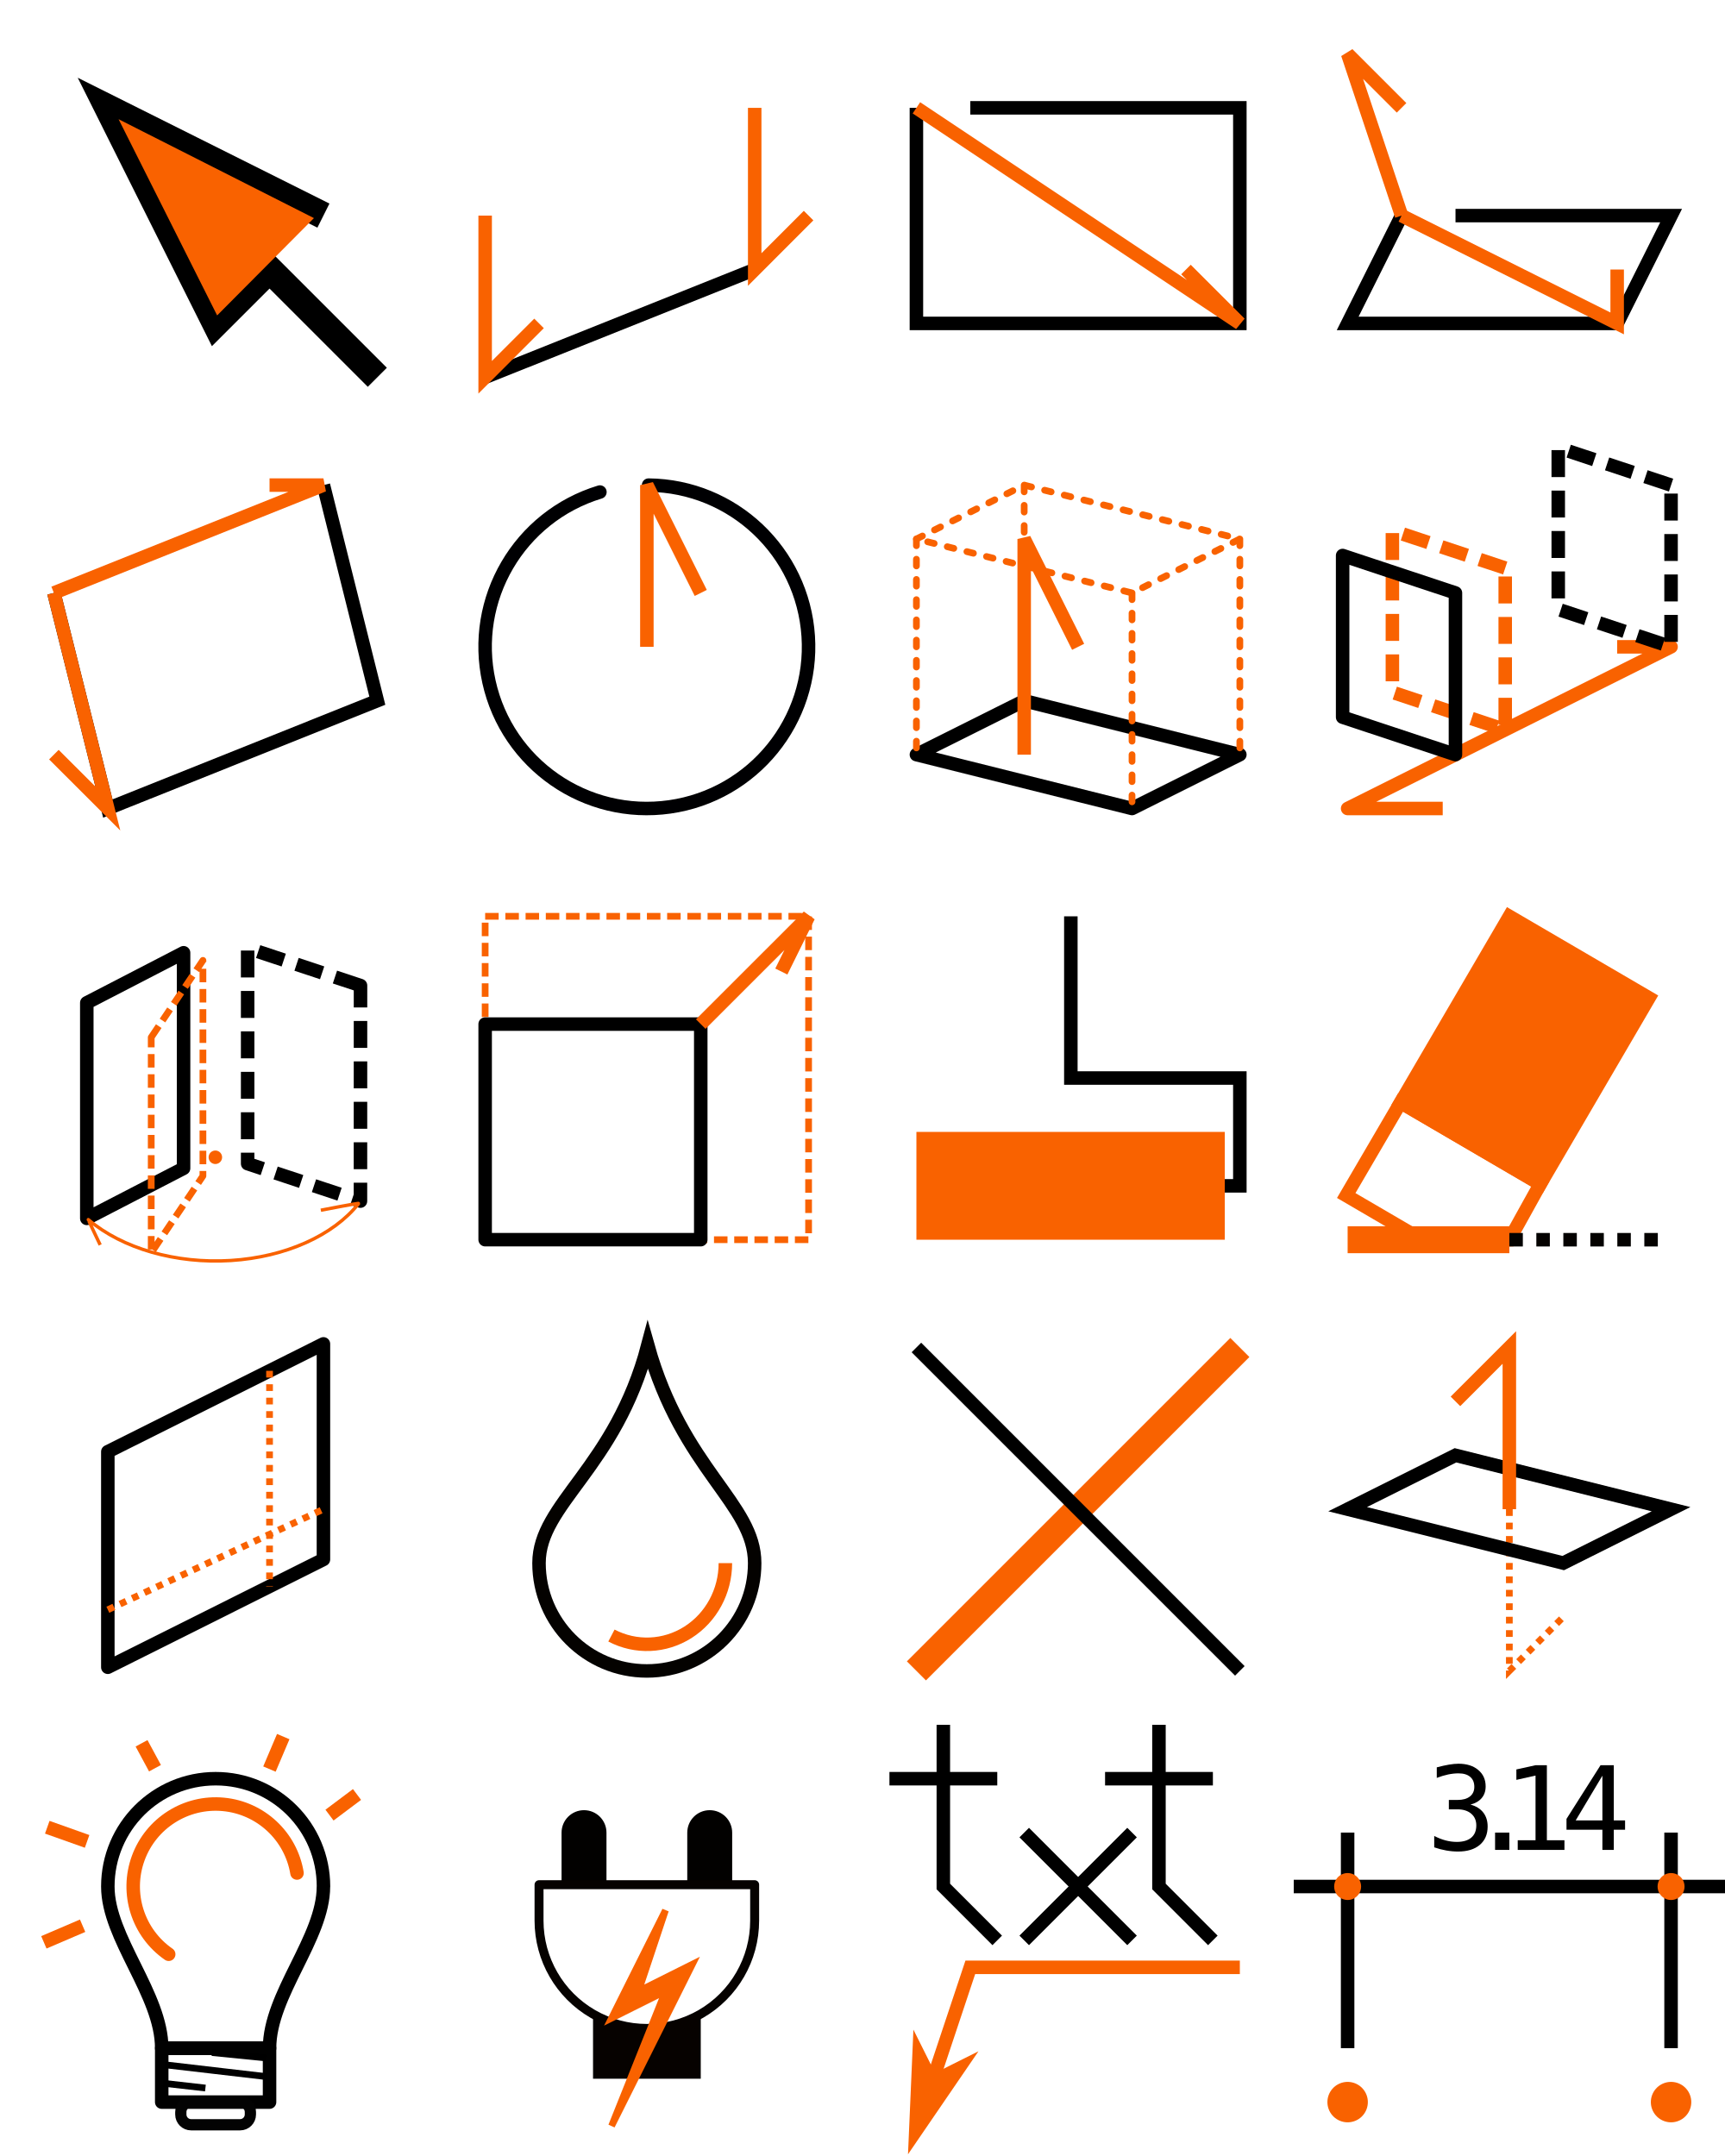
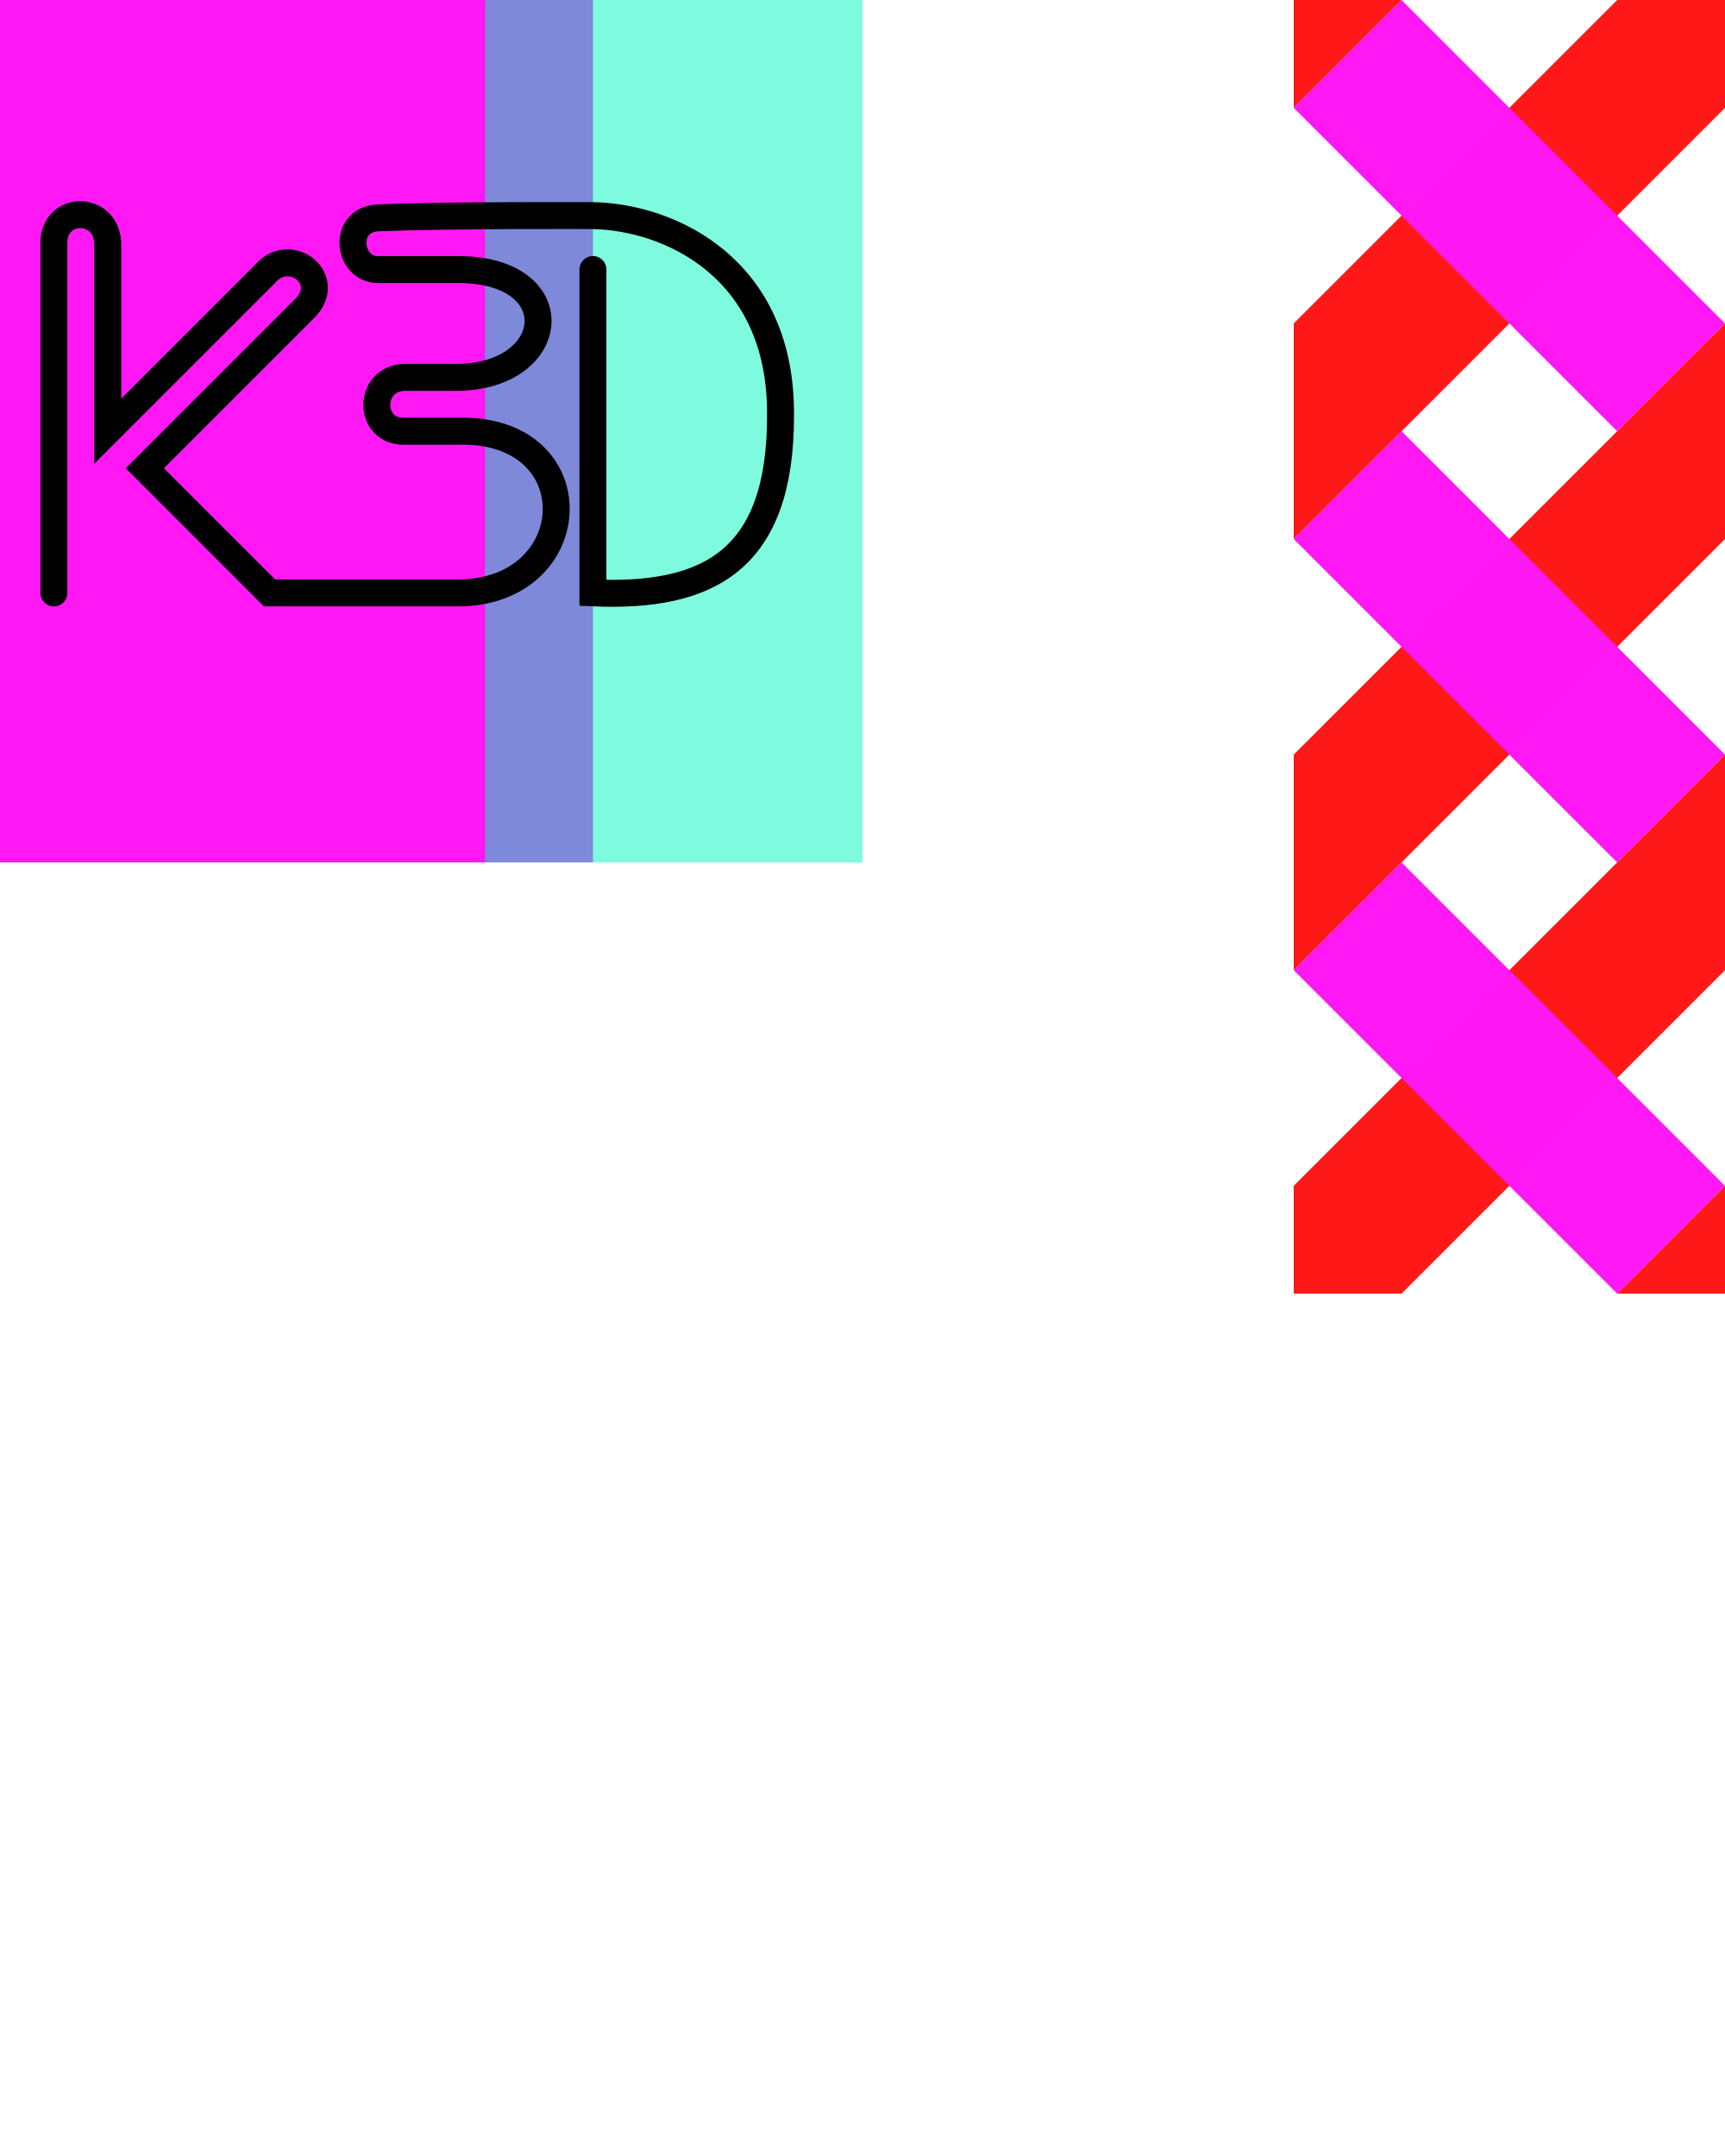
<svg xmlns="http://www.w3.org/2000/svg" xmlns:xlink="http://www.w3.org/1999/xlink" width="128" height="160" viewBox="0 0 33.867 42.333" version="1.1" id="svg5">
  <defs id="defs2">
    <rect x="140" y="128" width="116" height="64" id="rect14858" />
    <marker style="overflow:visible" id="Arrow1Mstart" refX="0.0" refY="0.0" orient="auto">
      <path transform="scale(0.4) translate(10,0)" style="fill-rule:evenodd;fill:context-stroke;stroke:context-stroke;stroke-width:1.0pt" d="M 0.0,0.0 L 5.0,-5.0 L -12.5,0.0 L 5.0,5.0 L 0.0,0.0 z " id="path5144" />
    </marker>
    <marker style="overflow:visible" id="TriangleOutM" refX="0" refY="0" orient="auto">
      <path transform="scale(0.4)" style="fill:context-stroke;fill-rule:evenodd;stroke:context-stroke;stroke-width:1pt" d="M 5.77,0 -2.88,5 V -5 Z" id="path5283" />
    </marker>
    <marker style="overflow:visible" id="TriangleOutL" refX="0" refY="0" orient="auto">
      <path transform="scale(0.8)" style="fill:context-stroke;fill-rule:evenodd;stroke:context-stroke;stroke-width:1pt" d="M 5.77,0 -2.88,5 V -5 Z" id="path5280" />
    </marker>
    <marker style="overflow:visible" id="TriangleInL" refX="0" refY="0" orient="auto">
      <path transform="scale(-0.8)" style="fill:context-stroke;fill-rule:evenodd;stroke:context-stroke;stroke-width:1pt" d="M 5.77,0 -2.88,5 V -5 Z" id="path6773" />
    </marker>
    <marker style="overflow:visible" id="DotM" refX="0" refY="0" orient="auto">
      <path transform="matrix(0.4,0,0,0.4,2.96,0.4)" style="fill:context-stroke;fill-rule:evenodd;stroke:context-stroke;stroke-width:1pt" d="m -2.5,-1 c 0,2.76 -2.24,5 -5,5 -2.76,0 -5,-2.24 -5,-5 0,-2.76 2.24,-5 5,-5 2.76,0 5,2.24 5,5 z" id="path6704" />
    </marker>
    <marker style="overflow:visible" id="TriangleInM" refX="0" refY="0" orient="auto">
      <path transform="scale(-0.4)" style="fill:context-stroke;fill-rule:evenodd;stroke:context-stroke;stroke-width:1pt" d="M 5.77,0 -2.88,5 V -5 Z" id="path6776" />
    </marker>
    <marker style="overflow:visible" id="TriangleInS" refX="0" refY="0" orient="auto">
      <path transform="scale(-0.2)" style="fill:context-stroke;fill-rule:evenodd;stroke:context-stroke;stroke-width:1pt" d="M 5.77,0 -2.88,5 V -5 Z" id="path6779" />
    </marker>
    <marker style="overflow:visible" id="DotL" refX="0" refY="0" orient="auto">
      <path transform="matrix(0.8,0,0,0.8,5.92,0.8)" style="fill:context-stroke;fill-rule:evenodd;stroke:context-stroke;stroke-width:1pt" d="m -2.5,-1 c 0,2.76 -2.24,5 -5,5 -2.76,0 -5,-2.24 -5,-5 0,-2.76 2.24,-5 5,-5 2.76,0 5,2.24 5,5 z" id="path6701" />
    </marker>
  </defs>
-   <g id="layer1" style="display:inline">
+   <g id="layer1" style="display:none">
    <path style="color:#000000;fill:#060200;fill-opacity:1;-inkscape-stroke:none" d="m 11.643,39.553 v 1.263 h 2.115 v -1.281 l -1.059,0.31 z" id="path2951" />
    <path style="fill:none;stroke:#000000;stroke-width:0.529;stroke-linecap:butt;stroke-linejoin:miter;stroke-miterlimit:4;stroke-dasharray:none;stroke-opacity:1" d="M 6.35,4.233 2.117,2.117 4.233,6.35 5.292,5.292 7.408,7.408" id="path1039" />
    <path style="fill:none;stroke:#000000;stroke-width:0.265px;stroke-linecap:butt;stroke-linejoin:miter;stroke-opacity:1" d="M 9.525,7.408 14.817,5.292" id="path1041" />
    <path style="fill:none;stroke:#000000;stroke-width:0.265px;stroke-linecap:butt;stroke-linejoin:miter;stroke-opacity:1" d="m 17.992,2.117 v 4.233 h 6.35 V 2.117 H 19.05" id="path1043" />
    <path style="fill:none;stroke:#000000;stroke-width:0.265px;stroke-linecap:butt;stroke-linejoin:miter;stroke-opacity:1" d="m 27.517,4.233 -1.058,2.117 h 5.292 l 1.058,-2.117 h -4.233" id="path1045" />
    <path style="fill:none;stroke:#000000;stroke-width:0.265px;stroke-linecap:butt;stroke-linejoin:miter;stroke-opacity:1" d="M 1.058,11.642 2.117,15.875 7.408,13.758 6.35,9.525" id="path1047" />
    <path style="fill:none;stroke:#000002;stroke-width:0.265;stroke-linecap:round;stroke-linejoin:round;stroke-miterlimit:10;stroke-dasharray:none;stroke-opacity:1" id="path1220" d="m 12.734,9.525 a 3.175,3.175 0 0 1 3.134,2.967 3.175,3.175 0 0 1 -2.719,3.351 3.175,3.175 0 0 1 -3.549,-2.456 3.175,3.175 0 0 1 2.178,-3.726" />
    <path style="fill:none;stroke:#000000;stroke-width:0.265;stroke-linecap:round;stroke-linejoin:round;stroke-miterlimit:4;stroke-dasharray:none;stroke-dashoffset:0;stroke-opacity:1" d="m 17.992,14.817 2.117,-1.058 4.233,1.058 L 22.225,15.875 Z" id="path1544" />
    <path style="fill:none;stroke:#f96200;stroke-width:0.132;stroke-linecap:round;stroke-linejoin:round;stroke-miterlimit:4;stroke-dasharray:0.132, 0.265;stroke-dashoffset:0;stroke-opacity:1" d="M 17.992,10.583 20.108,9.525 24.342,10.583 22.225,11.642 Z" id="path1626" />
    <path style="fill:none;stroke:#f96200;stroke-width:0.265px;stroke-linecap:butt;stroke-linejoin:miter;stroke-opacity:1" d="M 20.108,14.817 V 10.583 L 21.167,12.7" id="path2417" />
    <path style="fill:none;stroke:#f96200;stroke-width:0.132;stroke-linecap:round;stroke-linejoin:round;stroke-miterlimit:4;stroke-dasharray:0.132, 0.265;stroke-dashoffset:0;stroke-opacity:1" d="m 24.342,10.583 v 4.233" id="path2550" />
    <path style="fill:none;stroke:#f96200;stroke-width:0.132;stroke-linecap:round;stroke-linejoin:round;stroke-miterlimit:4;stroke-dasharray:0.132, 0.265;stroke-dashoffset:0;stroke-opacity:1" d="m 17.992,10.583 v 4.233" id="path2552" />
    <path style="fill:none;stroke:#f96200;stroke-width:0.132;stroke-linecap:round;stroke-linejoin:round;stroke-miterlimit:4;stroke-dasharray:0.132, 0.265;stroke-dashoffset:0;stroke-opacity:1" d="m 20.108,9.525 v 4.233" id="path2554" />
    <path style="fill:none;stroke:#f96200;stroke-width:0.132;stroke-linecap:round;stroke-linejoin:round;stroke-miterlimit:4;stroke-dasharray:0.132, 0.265;stroke-dashoffset:0;stroke-opacity:1" d="M 22.225,11.642 V 15.875" id="path2556" />
    <path style="fill:none;stroke:#f96200;stroke-width:0.265px;stroke-linecap:butt;stroke-linejoin:miter;stroke-opacity:1" d="M 12.7,12.7 V 9.525 l 1.058,2.117" id="path2988" />
    <path style="fill:none;stroke:#f96200;stroke-width:0.265px;stroke-linecap:butt;stroke-linejoin:miter;stroke-opacity:1" d="M 9.525,4.233 V 7.408 L 10.583,6.35" id="path3522" />
    <path style="fill:none;stroke:#f96200;stroke-width:0.265px;stroke-linecap:butt;stroke-linejoin:miter;stroke-opacity:1" d="M 14.817,2.117 V 5.292 L 15.875,4.233" id="path3524" />
    <path style="fill:none;stroke:#f96200;stroke-width:0.265px;stroke-linecap:butt;stroke-linejoin:miter;stroke-opacity:1" d="m 17.992,2.117 6.35,4.233 -1.058,-1.058" id="path3639" />
    <path style="fill:none;stroke:#f96200;stroke-width:0.265px;stroke-linecap:butt;stroke-linejoin:miter;stroke-opacity:1" d="M 1.058,11.642 2.117,15.875 1.058,14.817" id="path3776" />
    <path style="fill:none;stroke:#f96200;stroke-width:0.265px;stroke-linecap:butt;stroke-linejoin:miter;stroke-opacity:1" d="M 1.058,11.642 6.35,9.525 H 5.292" id="path3778" />
    <path style="fill:none;stroke:#f96200;stroke-width:0.265px;stroke-linecap:butt;stroke-linejoin:miter;stroke-opacity:1" d="m 27.517,4.233 4.233,2.117 V 5.292" id="path4729" />
    <path style="fill:none;stroke:#f96200;stroke-width:0.265px;stroke-linecap:butt;stroke-linejoin:miter;stroke-opacity:1" d="M 27.517,2.117 26.458,1.058 27.517,4.233" id="path4731" />
    <path style="fill:none;stroke:#f96200;stroke-width:0.265;stroke-linecap:butt;stroke-linejoin:round;stroke-miterlimit:4;stroke-dasharray:none;stroke-opacity:1" d="M 28.325,15.875 H 26.458 L 32.808,12.7 h -1.058" id="path5868" />
    <path id="rect7204" style="fill:none;stroke:#000000;stroke-width:0.265;stroke-linejoin:round;stroke-miterlimit:4;stroke-dasharray:none;stroke-opacity:1" d="m 1.704,19.69 1.9,-0.983 v 4.233 l -1.9,0.983 z" />
    <path id="path7814" style="fill:none;stroke:#000000;stroke-width:0.265;stroke-linejoin:round;stroke-miterlimit:4;stroke-dasharray:0.529, 0.265;stroke-dashoffset:0;stroke-opacity:1" d="M 7.078,19.351 4.862,18.616 v 4.233 l 2.215,0.735 z" />
    <path id="path6456" style="fill:none;stroke:#f96200;stroke-width:0.066;stroke-linejoin:round" d="m 6.299,23.763 c 0,0 0.756,-0.148 0.744,-0.133 -0.499,0.631 -1.442,1.053 -2.51,1.12 -1.078,0.068 -2.133,-0.235 -2.799,-0.803 -0.01,-0.009 0.233,0.497 0.233,0.497" />
    <path style="fill:none;stroke:#f96200;stroke-width:0.265px;stroke-linecap:round;stroke-linejoin:miter;stroke-opacity:1" d="m 4.228,22.723 v 0" id="path9387" />
    <rect style="fill:none;stroke:#f96200;stroke-width:0.132;stroke-linecap:butt;stroke-linejoin:round;stroke-miterlimit:4;stroke-dasharray:0.265, 0.132;stroke-dashoffset:0;stroke-opacity:1" id="rect9831" width="6.35" height="6.35" x="9.525" y="17.992" />
    <rect style="fill:none;stroke:#000000;stroke-width:0.265;stroke-linecap:round;stroke-linejoin:round;stroke-miterlimit:4;stroke-dasharray:none;stroke-dashoffset:0;stroke-opacity:1" id="rect9833" width="4.233" height="4.233" x="9.525" y="20.108" />
    <path style="fill:none;stroke:#f96200;stroke-width:0.265px;stroke-linecap:butt;stroke-linejoin:miter;stroke-opacity:1" d="M 13.758,20.108 15.875,17.992 15.34,19.076" id="path9868" />
    <path style="fill:none;stroke:#000000;stroke-width:0.265px;stroke-linecap:butt;stroke-linejoin:miter;stroke-opacity:1" d="m 21.024,17.992 v 3.175 h 3.318 v 2.117 h -1.058" id="path10124" />
    <rect style="fill:#f96200;fill-opacity:1;stroke:none;stroke-width:0.265;stroke-linecap:butt;stroke-linejoin:round;stroke-miterlimit:4;stroke-dasharray:none;stroke-dashoffset:0;stroke-opacity:1" id="rect10148" width="6.054" height="2.117" x="17.992" y="22.225" />
    <path style="fill:none;stroke:#f96200;stroke-width:0.529;stroke-linecap:butt;stroke-linejoin:miter;stroke-miterlimit:4;stroke-dasharray:none;stroke-opacity:1" d="m 26.458,24.342 h 3.175" id="path11121" />
    <g id="g12300" transform="rotate(30.29523,28.575,21.90111)">
      <path id="rect11258" style="fill:#f96200;stroke:#f96200;stroke-width:0.265;stroke-linejoin:miter;stroke-miterlimit:4;stroke-dasharray:none;stroke-opacity:1" d="m 27.517,17.992 h 3.175 l 2e-6,4.233 h -3.175 z" />
      <path id="rect11624" style="fill:none;stroke:#f96200;stroke-width:0.265;stroke-linejoin:miter;stroke-miterlimit:4;stroke-dasharray:none;stroke-opacity:1" d="m 27.517,22.225 h 3.175 l 0.028,1.249 -1.473,0.867 h -1.73 z" />
      <path id="path15150" style="fill:none;stroke:#040200;stroke-width:0.265" transform="rotate(-30.29523)" d="m -0.134,42.116 c -3.3e-7,1.169 -0.948,2.117 -2.117,2.117 -1.169,0 -2.117,-0.948 -2.117,-2.117 -2e-7,-1.169 1.5,-1.863 2.136,-4.275 0.686,2.447 2.098,3.106 2.098,4.275 z" />
      <path style="fill:none;fill-opacity:1;stroke:#f96200;stroke-width:0.265;stroke-linecap:butt;stroke-linejoin:miter;stroke-miterlimit:4;stroke-dasharray:none;stroke-dashoffset:0;stroke-opacity:1" id="path15882" transform="rotate(-30.29523)" d="m -0.709,42.116 a 1.541,1.594 0 0 1 -0.734,1.358 1.541,1.594 0 0 1 -1.503,0.064" />
    </g>
    <path style="fill:none;stroke:#040200;stroke-width:0.265;stroke-linecap:butt;stroke-linejoin:miter;stroke-miterlimit:4;stroke-dasharray:0.265, 0.265;stroke-dashoffset:0;stroke-opacity:1" d="m 29.633,24.342 h 3.175" id="path13042" />
    <path id="path13258" style="fill:none;stroke:#f96200;stroke-width:0.132;stroke-linejoin:round;stroke-miterlimit:4;stroke-dasharray:0.265, 0.132;stroke-dashoffset:0" d="M 2.969,20.368 3.984,18.857 v 4.233 l -1.015,1.511 z" />
    <path style="fill:#f96200;fill-opacity:1;stroke:#f96200;stroke-width:0.265px;stroke-linecap:butt;stroke-linejoin:miter;stroke-opacity:1" d="M 2.627,2.64 4.299,5.969 5.941,4.318 Z" id="path16892" />
    <path id="rect18127" style="fill:none;stroke:#000000;stroke-width:0.265;stroke-linejoin:round" d="m 2.117,28.504 4.233,-2.117 v 4.233 l -4.233,2.117 z" />
    <path style="fill:none;stroke:#f96200;stroke-width:0.132;stroke-linecap:butt;stroke-linejoin:miter;stroke-miterlimit:4;stroke-dasharray:0.132, 0.132;stroke-dashoffset:0;stroke-opacity:1" d="m 5.292,26.916 v 4.233" id="path18649" />
    <path style="fill:none;stroke:#f96200;stroke-width:0.132;stroke-linecap:butt;stroke-linejoin:miter;stroke-miterlimit:4;stroke-dasharray:0.132, 0.132;stroke-dashoffset:0;stroke-opacity:1" d="M 2.117,31.607 6.35,29.633" id="path18651" />
    <path style="fill:none;stroke:#f96200;stroke-width:0.529;stroke-linecap:butt;stroke-linejoin:miter;stroke-miterlimit:4;stroke-dasharray:none;stroke-opacity:1" d="m 17.992,32.808 6.35,-6.35" id="path18871" />
    <path style="fill:none;stroke:#000000;stroke-width:0.265px;stroke-linecap:butt;stroke-linejoin:miter;stroke-opacity:1" d="m 17.992,26.458 6.35,6.35" id="path18873" />
    <path style="fill:none;stroke:#f96200;stroke-width:0.132;stroke-linecap:butt;stroke-linejoin:miter;stroke-miterlimit:4;stroke-dasharray:0.132, 0.132;stroke-dashoffset:0;stroke-opacity:1" d="m 29.633,29.633 v 3.175 l 1.058,-1.058" id="path19503" />
    <path style="fill:none;stroke:#000000;stroke-width:0.265px;stroke-linecap:butt;stroke-linejoin:miter;stroke-opacity:1" d="m 26.458,29.633 2.117,-1.058 4.233,1.058 -2.117,1.058 z" id="path19039" />
    <path style="fill:none;stroke:#f96200;stroke-width:0.265px;stroke-linecap:butt;stroke-linejoin:miter;stroke-opacity:1" d="m 29.633,29.633 v -3.175 l -1.058,1.058" id="path19501" />
    <g id="g5656">
      <path id="path1199" style="fill:none;stroke:#000000;stroke-width:0.265;stroke-linecap:round;stroke-linejoin:round;stroke-opacity:1" d="m 6.35,37.042 c 1e-7,1.014 -1.058,2.117 -1.058,3.175 H 3.175 c 0,-1.058 -1.058,-2.161 -1.058,-3.175 1e-7,-1.169 0.948,-2.117 2.117,-2.117 1.169,0 2.117,0.948 2.117,2.117 z" />
      <rect style="fill:none;fill-opacity:1;stroke:#010101;stroke-width:0.265;stroke-linecap:round;stroke-linejoin:round;stroke-miterlimit:4;stroke-dasharray:none;stroke-opacity:1" id="rect3743" width="2.117" height="1.058" x="3.175" y="40.217" />
      <rect style="fill:none;stroke:#030303;stroke-width:0.221;stroke-linecap:round;stroke-linejoin:round;stroke-miterlimit:4;stroke-dasharray:none;stroke-opacity:1" id="rect3745" width="1.366" height="0.453" x="3.55" y="41.267" ry="0.202" />
      <path style="fill:none;fill-opacity:1;stroke:#f96200;stroke-width:0.265;stroke-linecap:round;stroke-linejoin:round;stroke-miterlimit:4;stroke-dasharray:none;stroke-opacity:1" id="path4163" d="m 3.312,38.372 a 1.619,1.619 0 0 1 -0.599,-1.885 1.619,1.619 0 0 1 1.671,-1.058 1.619,1.619 0 0 1 1.447,1.348" />
      <path style="fill:none;stroke:#000000;stroke-width:0.132;stroke-linecap:butt;stroke-linejoin:miter;stroke-miterlimit:4;stroke-dasharray:none;stroke-opacity:1" d="m 3.235,40.542 2.015,0.235" id="path4878" />
      <path style="fill:none;stroke:#000000;stroke-width:0.132;stroke-linecap:butt;stroke-linejoin:miter;stroke-miterlimit:4;stroke-dasharray:none;stroke-opacity:1" d="m 3.196,40.904 0.837,0.095" id="path4880" />
      <path style="fill:none;stroke:#000000;stroke-width:0.132;stroke-linecap:butt;stroke-linejoin:miter;stroke-miterlimit:4;stroke-dasharray:none;stroke-opacity:1" d="m 4.161,40.302 1.061,0.106" id="path4882" />
      <path style="fill:none;stroke:#f96200;stroke-width:0.265px;stroke-linecap:butt;stroke-linejoin:miter;stroke-opacity:1" d="M 0.928,35.878 1.71,36.156" id="path5366" />
      <path style="fill:none;stroke:#f96200;stroke-width:0.265px;stroke-linecap:butt;stroke-linejoin:miter;stroke-opacity:1" d="m 2.779,34.23 0.264,0.489" id="path5368" />
      <path style="fill:none;stroke:#f96200;stroke-width:0.265px;stroke-linecap:butt;stroke-linejoin:miter;stroke-opacity:1" d="M 5.561,34.098 5.29,34.736" id="path5370" />
      <path style="fill:none;stroke:#f96200;stroke-width:0.265px;stroke-linecap:butt;stroke-linejoin:miter;stroke-opacity:1" d="m 7.009,35.235 -0.54,0.405" id="path5372" />
      <path style="fill:none;stroke:#f96200;stroke-width:0.265px;stroke-linecap:butt;stroke-linejoin:miter;stroke-opacity:1" d="M 0.861,38.138 1.622,37.812" id="path5374" />
    </g>
    <path id="path926" style="fill:none;stroke:#000000;stroke-width:0.265;stroke-linejoin:round;stroke-miterlimit:4;stroke-dasharray:0.529, 0.265;stroke-dashoffset:0;stroke-opacity:1" d="m 32.808,9.525 -2.215,-0.735 V 11.965 L 32.808,12.7 Z" />
    <path id="path1491" style="fill:none;stroke:#f96200;stroke-width:0.265;stroke-linejoin:round;stroke-miterlimit:4;stroke-dasharray:0.529, 0.265;stroke-dashoffset:0;stroke-opacity:1" d="m 29.552,11.153 -2.215,-0.735 v 3.175 l 2.215,0.735 z" />
    <path id="path1671" style="fill:none;stroke:#000000;stroke-width:0.265;stroke-linejoin:round;stroke-miterlimit:4;stroke-dasharray:none;stroke-dashoffset:0;stroke-opacity:1" d="m 28.575,11.642 -2.215,-0.735 v 3.175 l 2.215,0.735 z" />
    <path style="color:#000000;fill:#020100;fill-opacity:1;stroke:#020100;stroke-width:0.176;stroke-linecap:butt;stroke-miterlimit:4;stroke-dasharray:none;stroke-opacity:1" d="m 11.819,37.041 v -1.057 c 4.9e-5,-0.195 -0.158,-0.353 -0.353,-0.353 -0.195,-4.8e-5 -0.353,0.158 -0.353,0.353 v 1.057" id="path2947" />
    <path style="color:#000000;fill:#020100;fill-opacity:1;stroke:#020100;stroke-width:0.176;stroke-linecap:butt;stroke-miterlimit:4;stroke-dasharray:none;stroke-opacity:1" d="m 14.287,37.041 v -1.057 c 4.9e-5,-0.195 -0.158,-0.353 -0.353,-0.353 -0.195,-4.8e-5 -0.353,0.158 -0.353,0.353 v 1.057" id="path2949" />
    <path id="path1981" style="fill:none;fill-opacity:1;stroke:#060200;stroke-width:0.176;stroke-linecap:round;stroke-linejoin:round;stroke-miterlimit:4;stroke-dasharray:none;stroke-opacity:1" d="m 10.583,37.006 1e-6,0.706 c 0,0.756 0.403,1.455 1.058,1.833 0.655,0.378 1.462,0.378 2.117,0 0.655,-0.378 1.058,-1.077 1.058,-1.833 v -0.706 z" />
    <path style="fill:#f96200;fill-opacity:1;stroke:#f96200;stroke-width:0.132px;stroke-linecap:butt;stroke-linejoin:miter;stroke-opacity:1" d="m 13.065,37.509 -1.058,2.117 1.058,-0.529 -1.058,2.646 1.587,-3.175 -1.058,0.529 z" id="path5119" />
    <path style="fill:none;stroke:#f96200;stroke-width:0.265;stroke-linecap:butt;stroke-linejoin:miter;stroke-miterlimit:4;stroke-dasharray:none;stroke-opacity:1;marker-start:url(#Arrow1Mstart)" d="m 17.992,41.804 1.058,-3.175 h 5.292" id="path10494" />
    <g id="g10594" transform="translate(-1.5875)">
      <path style="fill:none;stroke:#000000;stroke-width:0.265px;stroke-linecap:butt;stroke-linejoin:miter;stroke-opacity:1" d="m 20.108,33.867 v 3.175 l 1.058,1.058" id="path10504" />
      <path style="fill:none;stroke:#000000;stroke-width:0.265px;stroke-linecap:butt;stroke-linejoin:miter;stroke-opacity:1" d="m 19.05,34.925 h 2.117" id="path10506" />
    </g>
    <g id="g10604" transform="translate(-1.058333)">
      <path style="fill:none;stroke:#000000;stroke-width:0.265px;stroke-linecap:butt;stroke-linejoin:miter;stroke-opacity:1" d="m 21.167,38.1 2.117,-2.117" id="path10508" />
      <path style="fill:none;stroke:#000000;stroke-width:0.265px;stroke-linecap:butt;stroke-linejoin:miter;stroke-opacity:1" d="m 21.167,35.983 2.117,2.117" id="path10510" />
    </g>
    <g id="g10600" transform="translate(2.645833)">
      <path style="fill:none;stroke:#000000;stroke-width:0.265px;stroke-linecap:butt;stroke-linejoin:miter;stroke-opacity:1" d="m 20.108,33.867 v 3.175 l 1.058,1.058" id="path10596" />
      <path style="fill:none;stroke:#000000;stroke-width:0.265px;stroke-linecap:butt;stroke-linejoin:miter;stroke-opacity:1" d="m 19.05,34.925 h 2.117" id="path10598" />
    </g>
    <path style="fill:none;stroke:#000000;stroke-width:0.265px;stroke-linecap:butt;stroke-linejoin:miter;stroke-opacity:1" d="m 25.4,37.042 h 8.467" id="path10639" />
    <path style="fill:none;stroke:#000000;stroke-width:0.265px;stroke-linecap:butt;stroke-linejoin:miter;stroke-opacity:1" d="m 26.458,35.983 -1e-6,4.233" id="path10641" />
-     <path style="fill:none;stroke:#f96200;stroke-width:0.794;stroke-linecap:round;stroke-linejoin:miter;stroke-opacity:1;stroke-miterlimit:4;stroke-dasharray:none" d="m 26.458,41.275 1e-6,-1e-6" id="path10643" />
-     <path style="fill:none;stroke:#000000;stroke-width:0.265px;stroke-linecap:butt;stroke-linejoin:miter;stroke-opacity:1" d="m 32.808,35.983 0,4.233" id="path10645" />
-     <path style="fill:none;stroke:#f96200;stroke-width:0.794;stroke-linecap:round;stroke-linejoin:miter;stroke-opacity:1;stroke-miterlimit:4;stroke-dasharray:none" d="m 32.808,41.275 0,-1e-6" id="path10647" />
+     <path style="fill:none;stroke:#f96200;stroke-width:0.794;stroke-linecap:round;stroke-linejoin:miter;stroke-miterlimit:4;stroke-dasharray:none;stroke-opacity:1" d="m 26.458,41.275 1e-6,-1e-6" id="path10643" />
+     <path style="fill:none;stroke:#000000;stroke-width:0.265px;stroke-linecap:butt;stroke-linejoin:miter;stroke-opacity:1" d="m 32.808,35.983 v 4.233" id="path10645" />
+     <path style="fill:none;stroke:#f96200;stroke-width:0.794;stroke-linecap:round;stroke-linejoin:miter;stroke-miterlimit:4;stroke-dasharray:none;stroke-opacity:1" d="m 32.808,41.275 v -1e-6" id="path10647" />
    <g aria-label="3.14" transform="scale(0.2645833)" id="text14856" style="font-size:40px;line-height:1.25;white-space:pre;shape-inside:url(#rect14858)">
      <g id="g21820" transform="matrix(0.2154224,0,0,0.2154224,75.68954,102.0853)">
        <path d="m 155.156,147.785 q 2.871,0.762 4.395,2.715 1.523,1.934 1.523,4.844 0,4.023 -2.715,6.328 -2.695,2.285 -7.48,2.285 -2.012,0 -4.102,-0.371 -2.09,-0.371 -4.102,-1.074 v -3.926 q 1.992,1.035 3.926,1.543 1.934,0.508 3.848,0.508 3.242,0 4.98,-1.465 1.738,-1.465 1.738,-4.219 0,-2.539 -1.738,-4.023 -1.738,-1.504 -4.707,-1.504 h -3.008 v -3.242 h 3.008 q 2.715,0 4.238,-1.191 1.523,-1.191 1.523,-3.32 0,-2.246 -1.426,-3.438 -1.406,-1.211 -4.023,-1.211 -1.738,0 -3.594,0.391 -1.855,0.391 -3.887,1.172 v -3.633 q 2.363,-0.625 4.199,-0.938 1.855,-0.312 3.281,-0.312 4.258,0 6.797,2.148 2.559,2.129 2.559,5.664 0,2.402 -1.348,4.004 -1.328,1.602 -3.887,2.266 z" style="font-family:monospace;-inkscape-font-specification:monospace" id="path21652" />
        <path d="m 163.633,157.434 h 4.922 v 5.957 h -4.922 z" style="font-family:monospace;-inkscape-font-specification:monospace" id="path21654" />
        <path d="m 171.438,160.07 h 6.133 v -22.285 l -6.602,1.484 v -3.594 l 6.562,-1.445 h 3.945 v 25.84 h 6.055 v 3.32 H 171.438 Z" style="font-family:monospace;-inkscape-font-specification:monospace" id="path21656" />
        <path d="m 200.602,137.824 -9.199,15.41 h 9.199 z m -0.645,-3.594 h 4.57 v 19.004 h 3.887 v 3.203 h -3.887 v 6.953 h -3.926 v -6.953 h -12.363 v -3.73 z" style="font-family:monospace;-inkscape-font-specification:monospace" id="path21658" />
      </g>
    </g>
    <path style="fill:none;stroke:#f96200;stroke-width:0.529;stroke-linecap:round;stroke-linejoin:miter;stroke-miterlimit:4;stroke-dasharray:none;stroke-opacity:1" d="m 26.458,37.042 1e-6,-10e-7" id="path21822" />
    <path style="fill:none;stroke:#f96200;stroke-width:0.529;stroke-linecap:round;stroke-linejoin:miter;stroke-miterlimit:4;stroke-dasharray:none;stroke-opacity:1" d="m 32.808,37.042 v -10e-7" id="path21824" />
  </g>
  <g id="layer2" style="display:none">
    <g id="g6858" transform="translate(8.466666,2.116667)">
      <path style="fill:none;stroke:#020100;stroke-width:0.529;stroke-linecap:butt;stroke-linejoin:miter;stroke-miterlimit:4;stroke-dasharray:none;stroke-opacity:1;marker-end:url(#TriangleOutM)" d="m 2.117,2.117 3.519,10e-8" id="path6854" />
      <path style="fill:none;stroke:#020100;stroke-width:0.529;stroke-linecap:butt;stroke-linejoin:miter;stroke-miterlimit:4;stroke-dasharray:none;stroke-opacity:1" d="M 6.35,0 H 7.408 V 4.233 H 6.35" id="path6856" />
    </g>
    <g id="g5748" transform="translate(0,2.116667)">
      <path style="fill:none;stroke:#020100;stroke-width:0.529;stroke-linecap:butt;stroke-linejoin:miter;stroke-miterlimit:4;stroke-dasharray:none;stroke-opacity:1;marker-end:url(#TriangleOutM)" d="m 2.117,2.117 3.519,10e-8" id="path5054" />
      <path style="fill:none;stroke:#020100;stroke-width:0.529;stroke-linecap:butt;stroke-linejoin:miter;stroke-miterlimit:4;stroke-dasharray:none;stroke-opacity:1" d="M 6.35,0 H 7.408 V 4.233 H 6.35" id="path5664" />
    </g>
    <path style="fill:#4d81ca;fill-opacity:0.647;stroke:none;stroke-width:0.265px;stroke-linecap:butt;stroke-linejoin:miter;stroke-opacity:1" d="M 17.992,7.408 V 3.175 c 0.04,-1.021 0.809,-1.603 1.593,-1.599 0.763,0.004 1.568,0.596 1.582,1.599 v 1.058 c -0.945,0.776 -0.372,1.894 0,2.117" id="path4183" />
    <path style="fill:none;stroke:#f96200;stroke-width:0.529;stroke-linecap:butt;stroke-linejoin:miter;stroke-miterlimit:4;stroke-dasharray:none;stroke-opacity:0.712" d="m 2.646,1.058 -2.117,2e-7 v 2.117 l 2.117,-2e-7 v 4.233 l -2.117,2e-7 V 6.35" id="path966" />
    <g id="g2982">
      <path style="fill:none;stroke:#f96200;stroke-width:0.529;stroke-linecap:butt;stroke-linejoin:miter;stroke-miterlimit:4;stroke-dasharray:none;stroke-opacity:0.714" d="M 3.175,3.175 H 5.292" id="path1574" />
      <path style="fill:none;stroke:#f96200;stroke-width:0.529;stroke-linecap:butt;stroke-linejoin:miter;stroke-miterlimit:4;stroke-dasharray:none;stroke-opacity:0.714" d="M 4.233,7.689 V 3.423" id="path1576" />
    </g>
    <path style="fill:none;stroke:#f96200;stroke-width:0.529;stroke-linecap:butt;stroke-linejoin:miter;stroke-miterlimit:4;stroke-dasharray:none;stroke-opacity:0.712" d="M 5.821,2.91 V 7.408 H 7.937" id="path1775" />
    <path style="fill:none;stroke:#f96200;stroke-width:0.529;stroke-linecap:butt;stroke-linejoin:miter;stroke-miterlimit:4;stroke-dasharray:none;stroke-opacity:0.714" d="m 8.856,1.058 v 6.35 h 2.117 v -6.35 z" id="path2453" />
    <path style="fill:none;stroke:#f96200;stroke-width:0.529;stroke-linecap:butt;stroke-linejoin:miter;stroke-miterlimit:4;stroke-dasharray:none;stroke-opacity:0.714" d="m 11.642,3.175 v 4.233 h 1.058 1.058 V 5.292 H 12.7 L 13.758,4.233 12.7,3.175 Z" id="path2455" />
    <path style="fill:none;stroke:#f96200;stroke-width:0.529;stroke-linecap:butt;stroke-linejoin:miter;stroke-miterlimit:4;stroke-dasharray:none;stroke-opacity:0.714" d="m 14.404,3.175 h 2.117 V 6.35 L 15.463,7.408 H 14.404 V 6.35" id="path2457" />
    <path style="fill:none;stroke:#000000;stroke-width:0.529;stroke-linecap:butt;stroke-linejoin:miter;stroke-miterlimit:4;stroke-dasharray:none;stroke-opacity:1" d="M 17.992,7.408 V 3.175 c 0.04,-1.021 0.809,-1.603 1.593,-1.599 0.763,0.004 1.568,0.596 1.582,1.599 v 1.058 c -0.945,0.776 -0.372,1.894 0,2.117" id="path3017" />
    <path style="fill:none;stroke:#f96200;stroke-width:0.265;stroke-linecap:round;stroke-linejoin:miter;stroke-miterlimit:4;stroke-dasharray:none;stroke-opacity:1" d="m 22.225,5.292 h -1e-6" id="path3873" />
    <path style="fill:none;stroke:#f96200;stroke-width:0.265;stroke-linecap:round;stroke-linejoin:miter;stroke-miterlimit:4;stroke-dasharray:none;stroke-opacity:1" d="m 19.579,3.175 h -1e-6" id="path4167" />
    <path style="fill:none;stroke:#f96200;stroke-width:0.529;stroke-linecap:round;stroke-linejoin:miter;stroke-miterlimit:4;stroke-dasharray:none;stroke-opacity:1" d="m 21.167,4.233 h -1e-6" id="path4169" />
    <path style="fill:none;stroke:#f96200;stroke-width:0.529;stroke-linecap:round;stroke-linejoin:miter;stroke-miterlimit:4;stroke-dasharray:none;stroke-opacity:1" d="m 21.167,3.175 h -1e-6" id="path4171" />
    <path style="fill:none;stroke:#f96200;stroke-width:0.529;stroke-linecap:round;stroke-linejoin:miter;stroke-miterlimit:4;stroke-dasharray:none;stroke-opacity:1" d="m 17.992,3.175 h -1e-6" id="path4173" />
    <path style="fill:none;stroke:#f96200;stroke-width:0.529;stroke-linecap:round;stroke-linejoin:miter;stroke-miterlimit:4;stroke-dasharray:none;stroke-opacity:1" d="m 17.992,7.408 h -1e-6" id="path4175" />
    <path style="fill:none;stroke:#f96200;stroke-width:0.529;stroke-linecap:round;stroke-linejoin:miter;stroke-miterlimit:4;stroke-dasharray:none;stroke-opacity:1" d="m 21.167,6.35 h -1e-6" id="path4177" />
    <path style="fill:none;stroke:#f96200;stroke-width:0.529;stroke-linecap:round;stroke-linejoin:miter;stroke-miterlimit:4;stroke-dasharray:none;stroke-opacity:1" d="m 20.694,4.914 h -1e-6" id="path4179" />
    <path style="fill:none;stroke:#f96200;stroke-width:0.529;stroke-linecap:round;stroke-linejoin:miter;stroke-miterlimit:4;stroke-dasharray:none;stroke-opacity:1" d="m 19.576,1.576 h -1e-6" id="path4181" />
  </g>
-   <g id="layer3" style="display:none">
+   <g id="layer3" style="display:inline">
+     <rect style="fill:#ff18f4;fill-opacity:0.996;stroke:none;stroke-width:0.706;stroke-linecap:round;stroke-linejoin:miter;stroke-miterlimit:4;stroke-dasharray:none" id="rect6884" width="11.642" height="16.933" x="1.110223e-16" y="-3.469447e-18" />
+     <rect style="fill:#00f8bf;fill-opacity:0.506;stroke:none;stroke-width:0.529;stroke-linecap:round;stroke-linejoin:miter;stroke-miterlimit:4;stroke-dasharray:none" id="rect7010" width="7.408" height="16.933" x="9.525" y="0" />
    <g id="g9554" transform="translate(0,-16.93333)">
      <path style="fill:#ff1818;fill-opacity:0.996;stroke:none;stroke-width:0.265px;stroke-linecap:butt;stroke-linejoin:miter;stroke-opacity:1" d="m 25.4,6.35 -1e-6,2.117 h 2.117 l 6.35,-6.35 L 33.867,-2e-7 31.75,0 Z" id="path8466" />
      <path style="fill:#ff1818;fill-opacity:0.996;stroke:none;stroke-width:0.265px;stroke-linecap:butt;stroke-linejoin:miter;stroke-opacity:1" d="m 31.75,8.467 2.117,-2.117 -1e-6,2.117 z" id="path8946" />
      <path style="fill:#ff1818;fill-opacity:0.996;stroke:none;stroke-width:0.265px;stroke-linecap:butt;stroke-linejoin:miter;stroke-opacity:1" d="M 25.4,2.117 27.517,0 H 25.4 Z" id="path8948" />
      <path style="fill:#ff18f4;fill-opacity:0.996;stroke:none;stroke-width:0.265px;stroke-linecap:butt;stroke-linejoin:miter;stroke-opacity:1" d="M 25.4,2.117 31.75,8.467 33.867,6.35 27.517,3.375002e-8 Z" id="path10132" />
    </g>
    <use x="0" y="0" xlink:href="#g9554" id="use9556" transform="translate(8.466665,16.93333)" width="100%" height="100%" />
    <use x="0" y="0" xlink:href="#use9556" id="use9558" transform="translate(8.466666)" width="100%" height="100%" />
    <use x="0" y="0" xlink:href="#use9558" id="use9560" transform="translate(8.466667)" width="100%" height="100%" />
    <use x="0" y="0" xlink:href="#use9560" id="use9562" transform="translate(-25.4,8.466666)" width="100%" height="100%" />
    <use x="0" y="0" xlink:href="#use9562" id="use9564" transform="translate(8.466666)" width="100%" height="100%" />
    <use x="0" y="0" xlink:href="#use9564" id="use9566" transform="translate(8.466666)" width="100%" height="100%" />
    <use x="0" y="0" xlink:href="#use9566" id="use9568" transform="translate(8.466667)" width="100%" height="100%" />
    <use x="0" y="0" xlink:href="#use9568" id="use9570" transform="translate(-25.4,8.466667)" width="100%" height="100%" />
    <use x="0" y="0" xlink:href="#use9570" id="use9572" transform="translate(8.466667)" width="100%" height="100%" />
    <use x="0" y="0" xlink:href="#use9572" id="use9574" transform="translate(8.466666)" width="100%" height="100%" />
    <use x="0" y="0" xlink:href="#use9574" id="use9576" transform="translate(8.466667)" width="100%" height="100%" />
    <use x="0" y="0" xlink:href="#g9554" id="use9578" transform="translate(-4.0000027e-7,16.93333)" width="100%" height="100%" />
+     <path style="fill:none;stroke:#000000;stroke-width:0.529;stroke-linecap:round;stroke-linejoin:miter;stroke-miterlimit:4;stroke-dasharray:none;stroke-opacity:1" d="M 1.058,11.642 V 4.762 c 0.006,-0.724 1.012,-0.735 1.058,0 v 3.704 l 3.175,-3.175 c 0.484,-0.396 1.197,0.186 0.728,0.728 L 2.844,9.194 5.292,11.642 h 3.704 c 2.494,-0.01 2.636,-3.245 0,-3.175 H 7.937 c -0.717,0.015 -0.719,-1.034 0,-1.058 h 1.058 c 1.987,-0.031 2.194,-2.113 0,-2.117 H 7.408 c -0.587,-0.013 -0.693,-0.985 0.02,-1.015 1.403,-0.058 4.213,-0.044 4.213,-0.044 1.507,0.03 3.698,1.024 3.683,3.907 0.01,2.873 -1.425,3.599 -3.683,3.501 V 5.292" id="path6419" />
  </g>
</svg>
